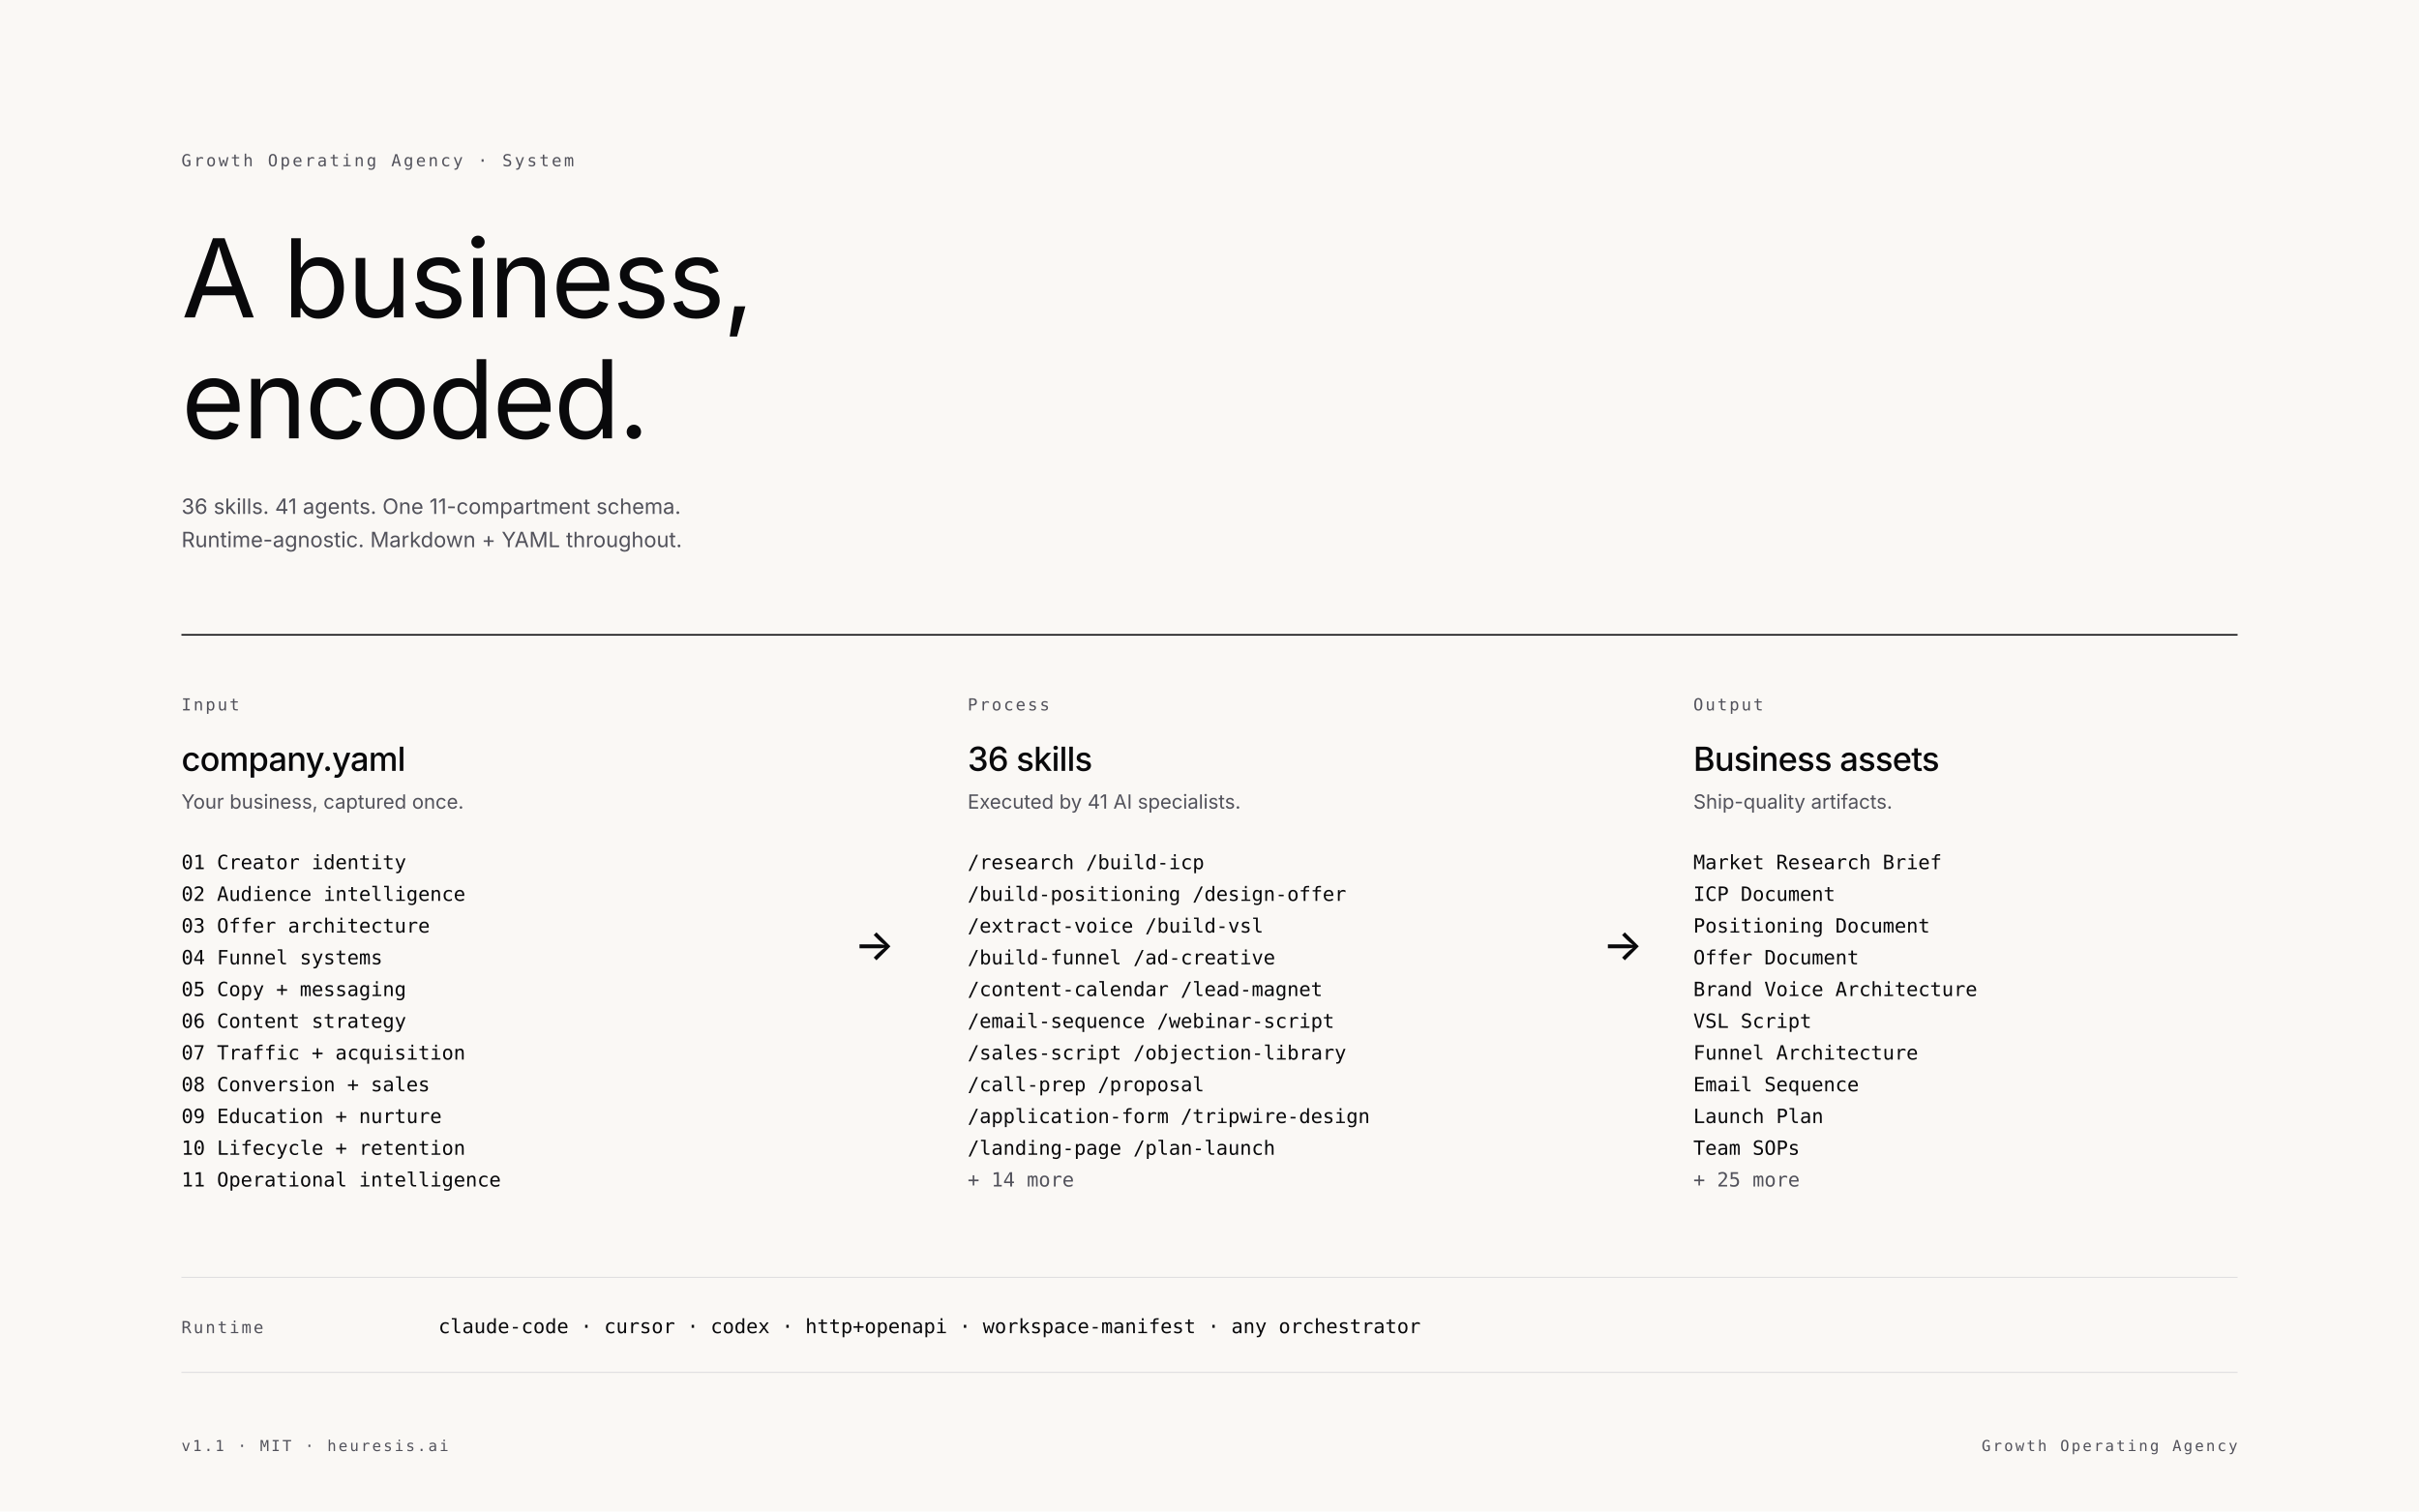
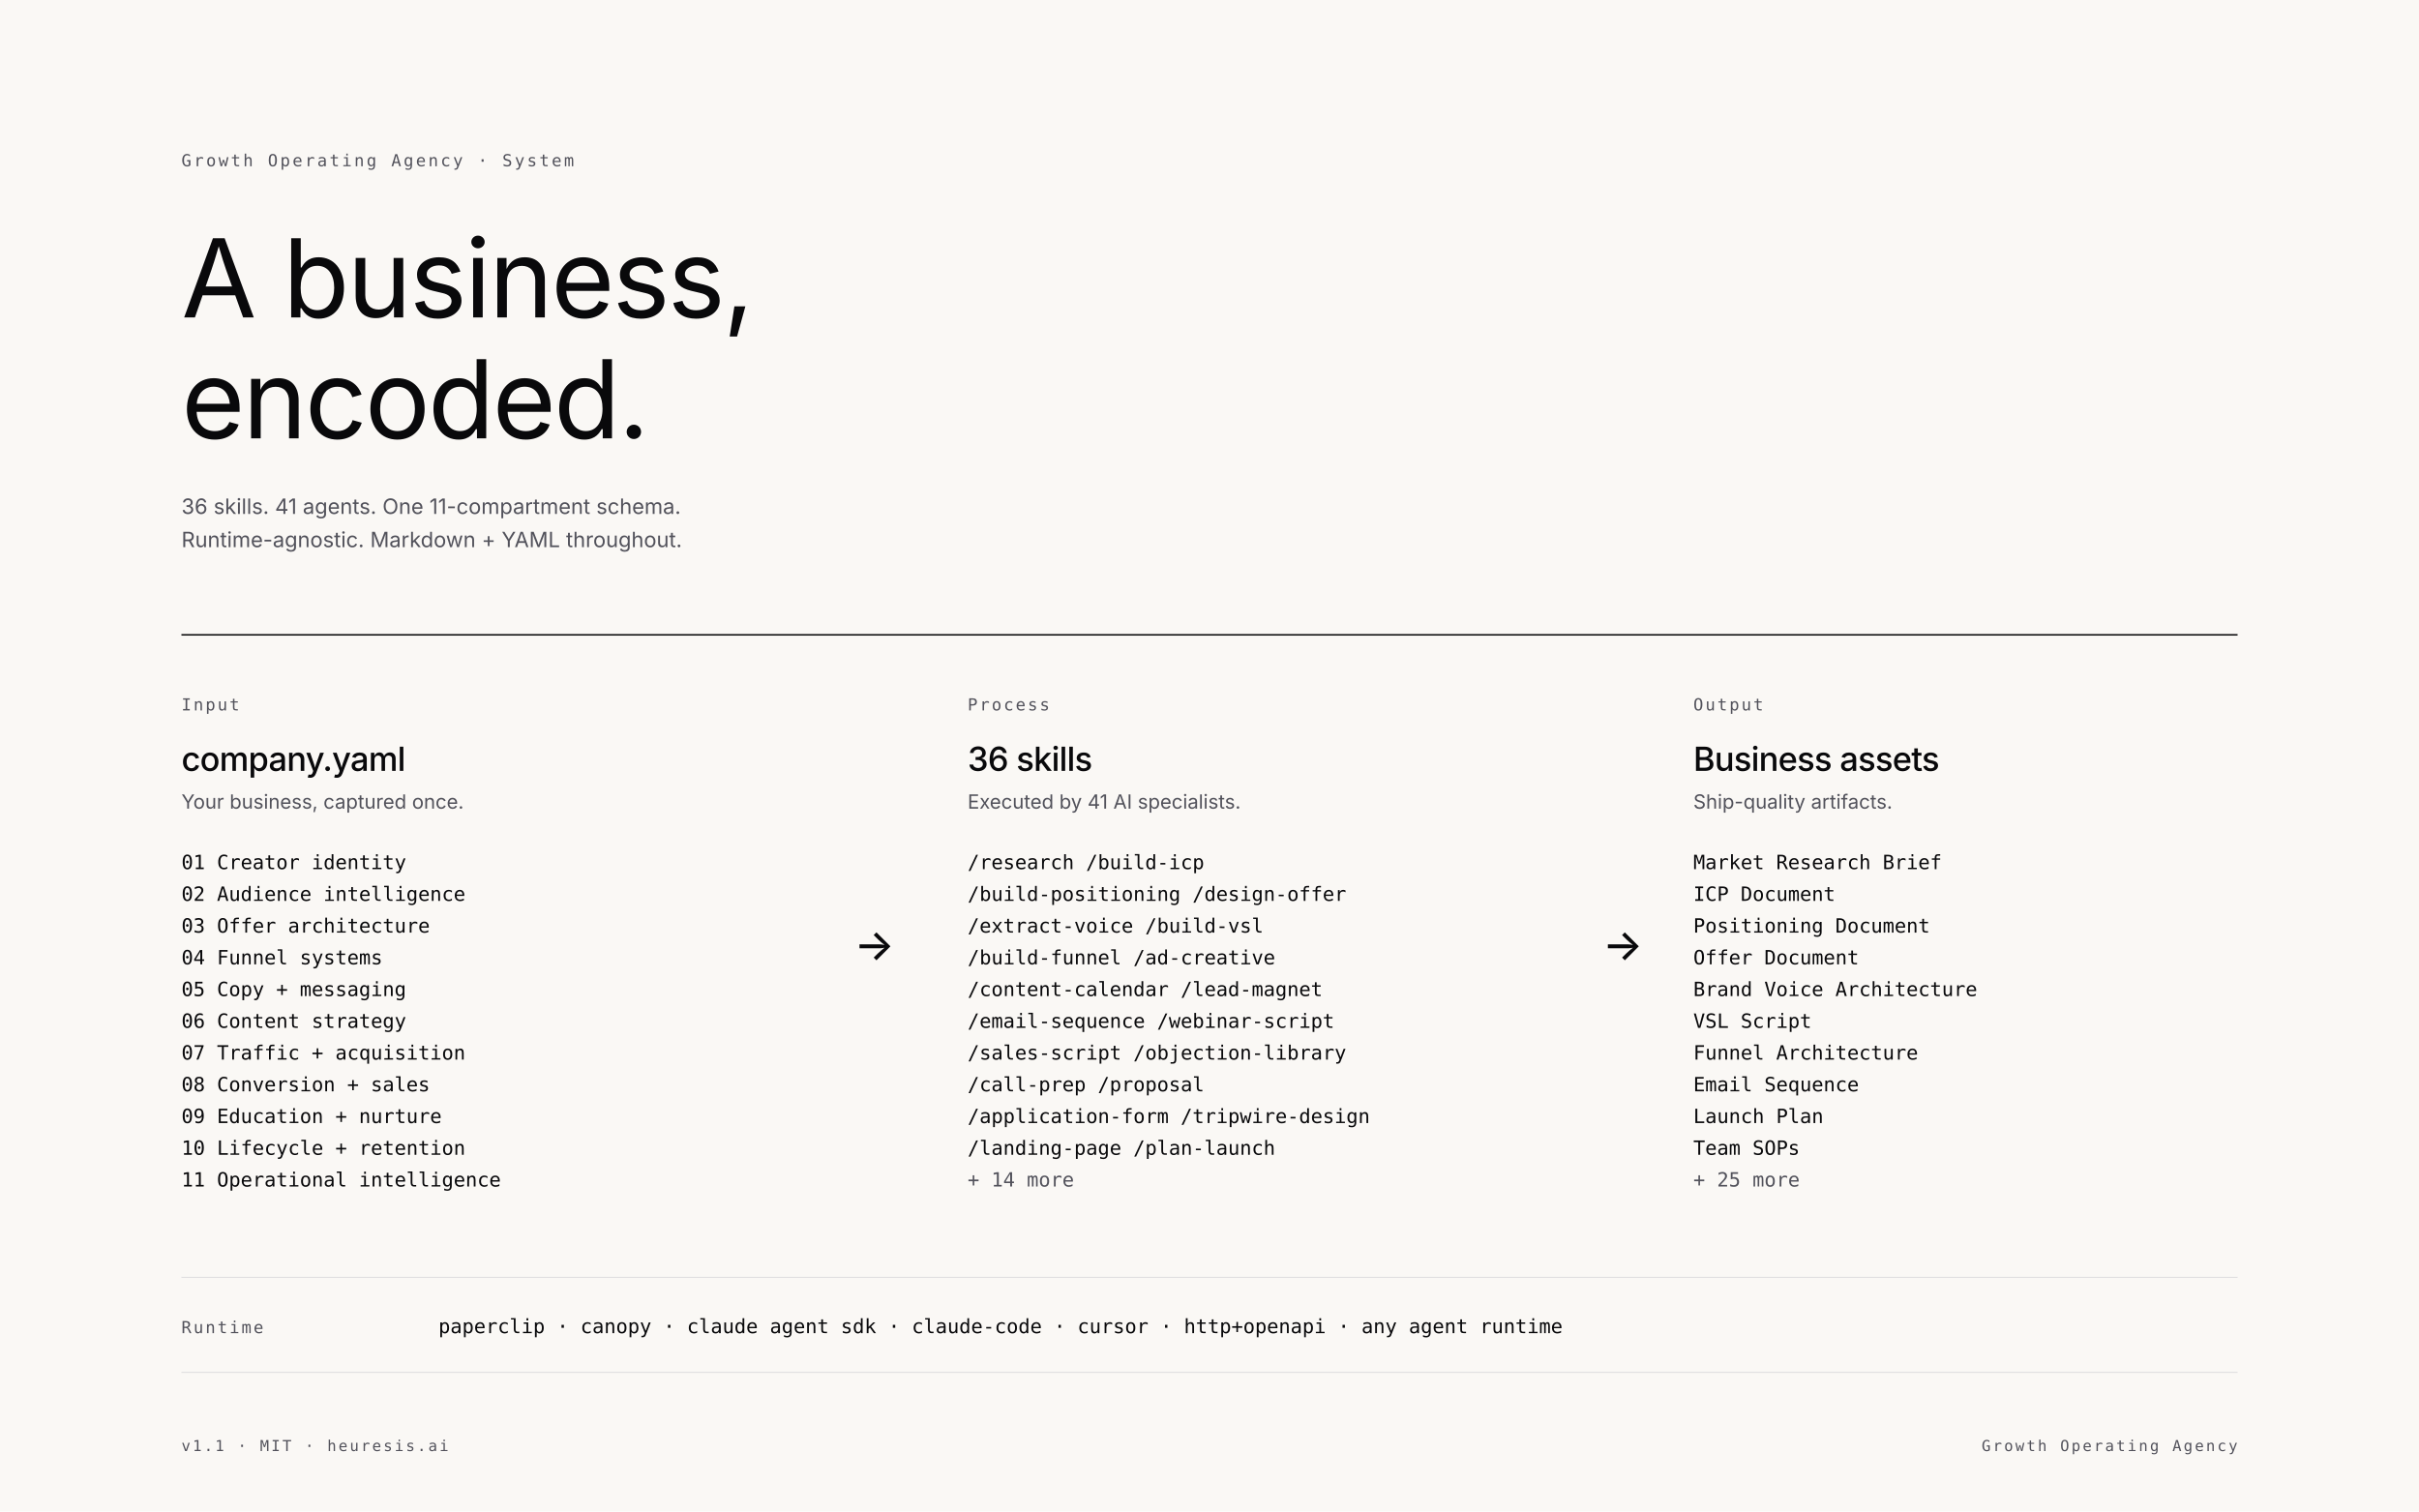
<svg xmlns="http://www.w3.org/2000/svg" viewBox="0 0 1600 1000" width="1600" height="1000" role="img" aria-label="Growth Operating Agency — system diagram">
  <style>
    .bg { fill: #faf8f5; }
    .ink { fill: #09090b; }
    .graphite { fill: #52525b; }
    .hair { stroke: #d4d4d8; stroke-width: 0.5; fill: none; }
    .rule-thick { stroke: #09090b; stroke-width: 1; fill: none; }
    .sans { font-family: "Geist", "Inter", system-ui, -apple-system, "Segoe UI", Roboto, sans-serif; }
    .serif { font-family: "Geist", "Inter", system-ui, -apple-system, "Segoe UI", Roboto, sans-serif; font-weight: 500; letter-spacing: -0.02em; }
    .mono { font-family: "Geist Mono", "JetBrains Mono", "SF Mono", Menlo, Consolas, monospace; }
    .eyebrow { font-size: 11px; letter-spacing: 0.14em; text-transform: uppercase; }
    .spec-label { font-size: 11px; letter-spacing: 0.12em; text-transform: uppercase; }
    .h1 { font-size: 72px; font-weight: 400; letter-spacing: -0.02em; }
    .h2 { font-size: 22px; font-weight: 500; }
    .body { font-size: 14px; }
    .spec { font-size: 13px; }
    .foot { font-size: 10px; letter-spacing: 0.14em; text-transform: uppercase; }
  </style>
  <rect class="bg" width="1600" height="1000" />
  <text class="mono eyebrow graphite" x="120" y="110">Growth Operating Agency · System</text>
  <text class="serif ink h1" x="120" y="210">A business,</text>
  <text class="serif ink h1" x="120" y="290">encoded.</text>
  <text class="sans graphite body" x="120" y="340">36 skills.  41 agents.  One 11-compartment schema.</text>
  <text class="sans graphite body" x="120" y="362">Runtime-agnostic. Markdown + YAML throughout.</text>
  <line class="rule-thick" x1="120" y1="420" x2="1480" y2="420" />
  <text class="mono spec-label graphite" x="120" y="470">Input</text>
  <text class="mono spec-label graphite" x="640" y="470">Process</text>
  <text class="mono spec-label graphite" x="1120" y="470">Output</text>
  <text class="serif ink h2" x="120" y="510">company.yaml</text>
  <text class="sans graphite spec" x="120" y="535">Your business, captured once.</text>
  <text class="mono ink spec" x="120" y="575">01   Creator identity</text>
  <text class="mono ink spec" x="120" y="596">02   Audience intelligence</text>
  <text class="mono ink spec" x="120" y="617">03   Offer architecture</text>
  <text class="mono ink spec" x="120" y="638">04   Funnel systems</text>
  <text class="mono ink spec" x="120" y="659">05   Copy + messaging</text>
  <text class="mono ink spec" x="120" y="680">06   Content strategy</text>
  <text class="mono ink spec" x="120" y="701">07   Traffic + acquisition</text>
  <text class="mono ink spec" x="120" y="722">08   Conversion + sales</text>
  <text class="mono ink spec" x="120" y="743">09   Education + nurture</text>
  <text class="mono ink spec" x="120" y="764">10   Lifecycle + retention</text>
  <text class="mono ink spec" x="120" y="785">11   Operational intelligence</text>
  <text class="serif ink" font-size="28" x="565" y="635">→</text>
  <text class="serif ink h2" x="640" y="510">36 skills</text>
  <text class="sans graphite spec" x="640" y="535">Executed by 41 AI specialists.</text>
  <text class="mono ink spec" x="640" y="575">/research          /build-icp</text>
  <text class="mono ink spec" x="640" y="596">/build-positioning /design-offer</text>
  <text class="mono ink spec" x="640" y="617">/extract-voice     /build-vsl</text>
  <text class="mono ink spec" x="640" y="638">/build-funnel      /ad-creative</text>
  <text class="mono ink spec" x="640" y="659">/content-calendar  /lead-magnet</text>
  <text class="mono ink spec" x="640" y="680">/email-sequence    /webinar-script</text>
  <text class="mono ink spec" x="640" y="701">/sales-script      /objection-library</text>
  <text class="mono ink spec" x="640" y="722">/call-prep         /proposal</text>
  <text class="mono ink spec" x="640" y="743">/application-form  /tripwire-design</text>
  <text class="mono ink spec" x="640" y="764">/landing-page      /plan-launch</text>
  <text class="mono graphite spec" x="640" y="785">+ 14 more</text>
  <text class="serif ink" font-size="28" x="1060" y="635">→</text>
  <text class="serif ink h2" x="1120" y="510">Business assets</text>
  <text class="sans graphite spec" x="1120" y="535">Ship-quality artifacts.</text>
  <text class="mono ink spec" x="1120" y="575">Market Research Brief</text>
  <text class="mono ink spec" x="1120" y="596">ICP Document</text>
  <text class="mono ink spec" x="1120" y="617">Positioning Document</text>
  <text class="mono ink spec" x="1120" y="638">Offer Document</text>
  <text class="mono ink spec" x="1120" y="659">Brand Voice Architecture</text>
  <text class="mono ink spec" x="1120" y="680">VSL Script</text>
  <text class="mono ink spec" x="1120" y="701">Funnel Architecture</text>
  <text class="mono ink spec" x="1120" y="722">Email Sequence</text>
  <text class="mono ink spec" x="1120" y="743">Launch Plan</text>
  <text class="mono ink spec" x="1120" y="764">Team SOPs</text>
  <text class="mono graphite spec" x="1120" y="785">+ 25 more</text>
  <line class="hair" x1="120" y1="845" x2="1480" y2="845" />
  <text class="mono spec-label graphite" x="120" y="882">Runtime</text>
-   <text class="mono ink spec" x="290" y="882">claude-code · cursor · codex · http+openapi · workspace-manifest · any orchestrator</text>
+   <text class="mono ink spec" x="290" y="882">paperclip · canopy · claude agent sdk · claude-code · cursor · http+openapi · any agent runtime</text>
  <line class="hair" x1="120" y1="908" x2="1480" y2="908" />
  <text class="mono foot graphite" x="120" y="960">v1.1 · MIT · heuresis.ai</text>
  <text class="mono foot graphite" x="1480" y="960" text-anchor="end">Growth Operating Agency</text>
</svg>
